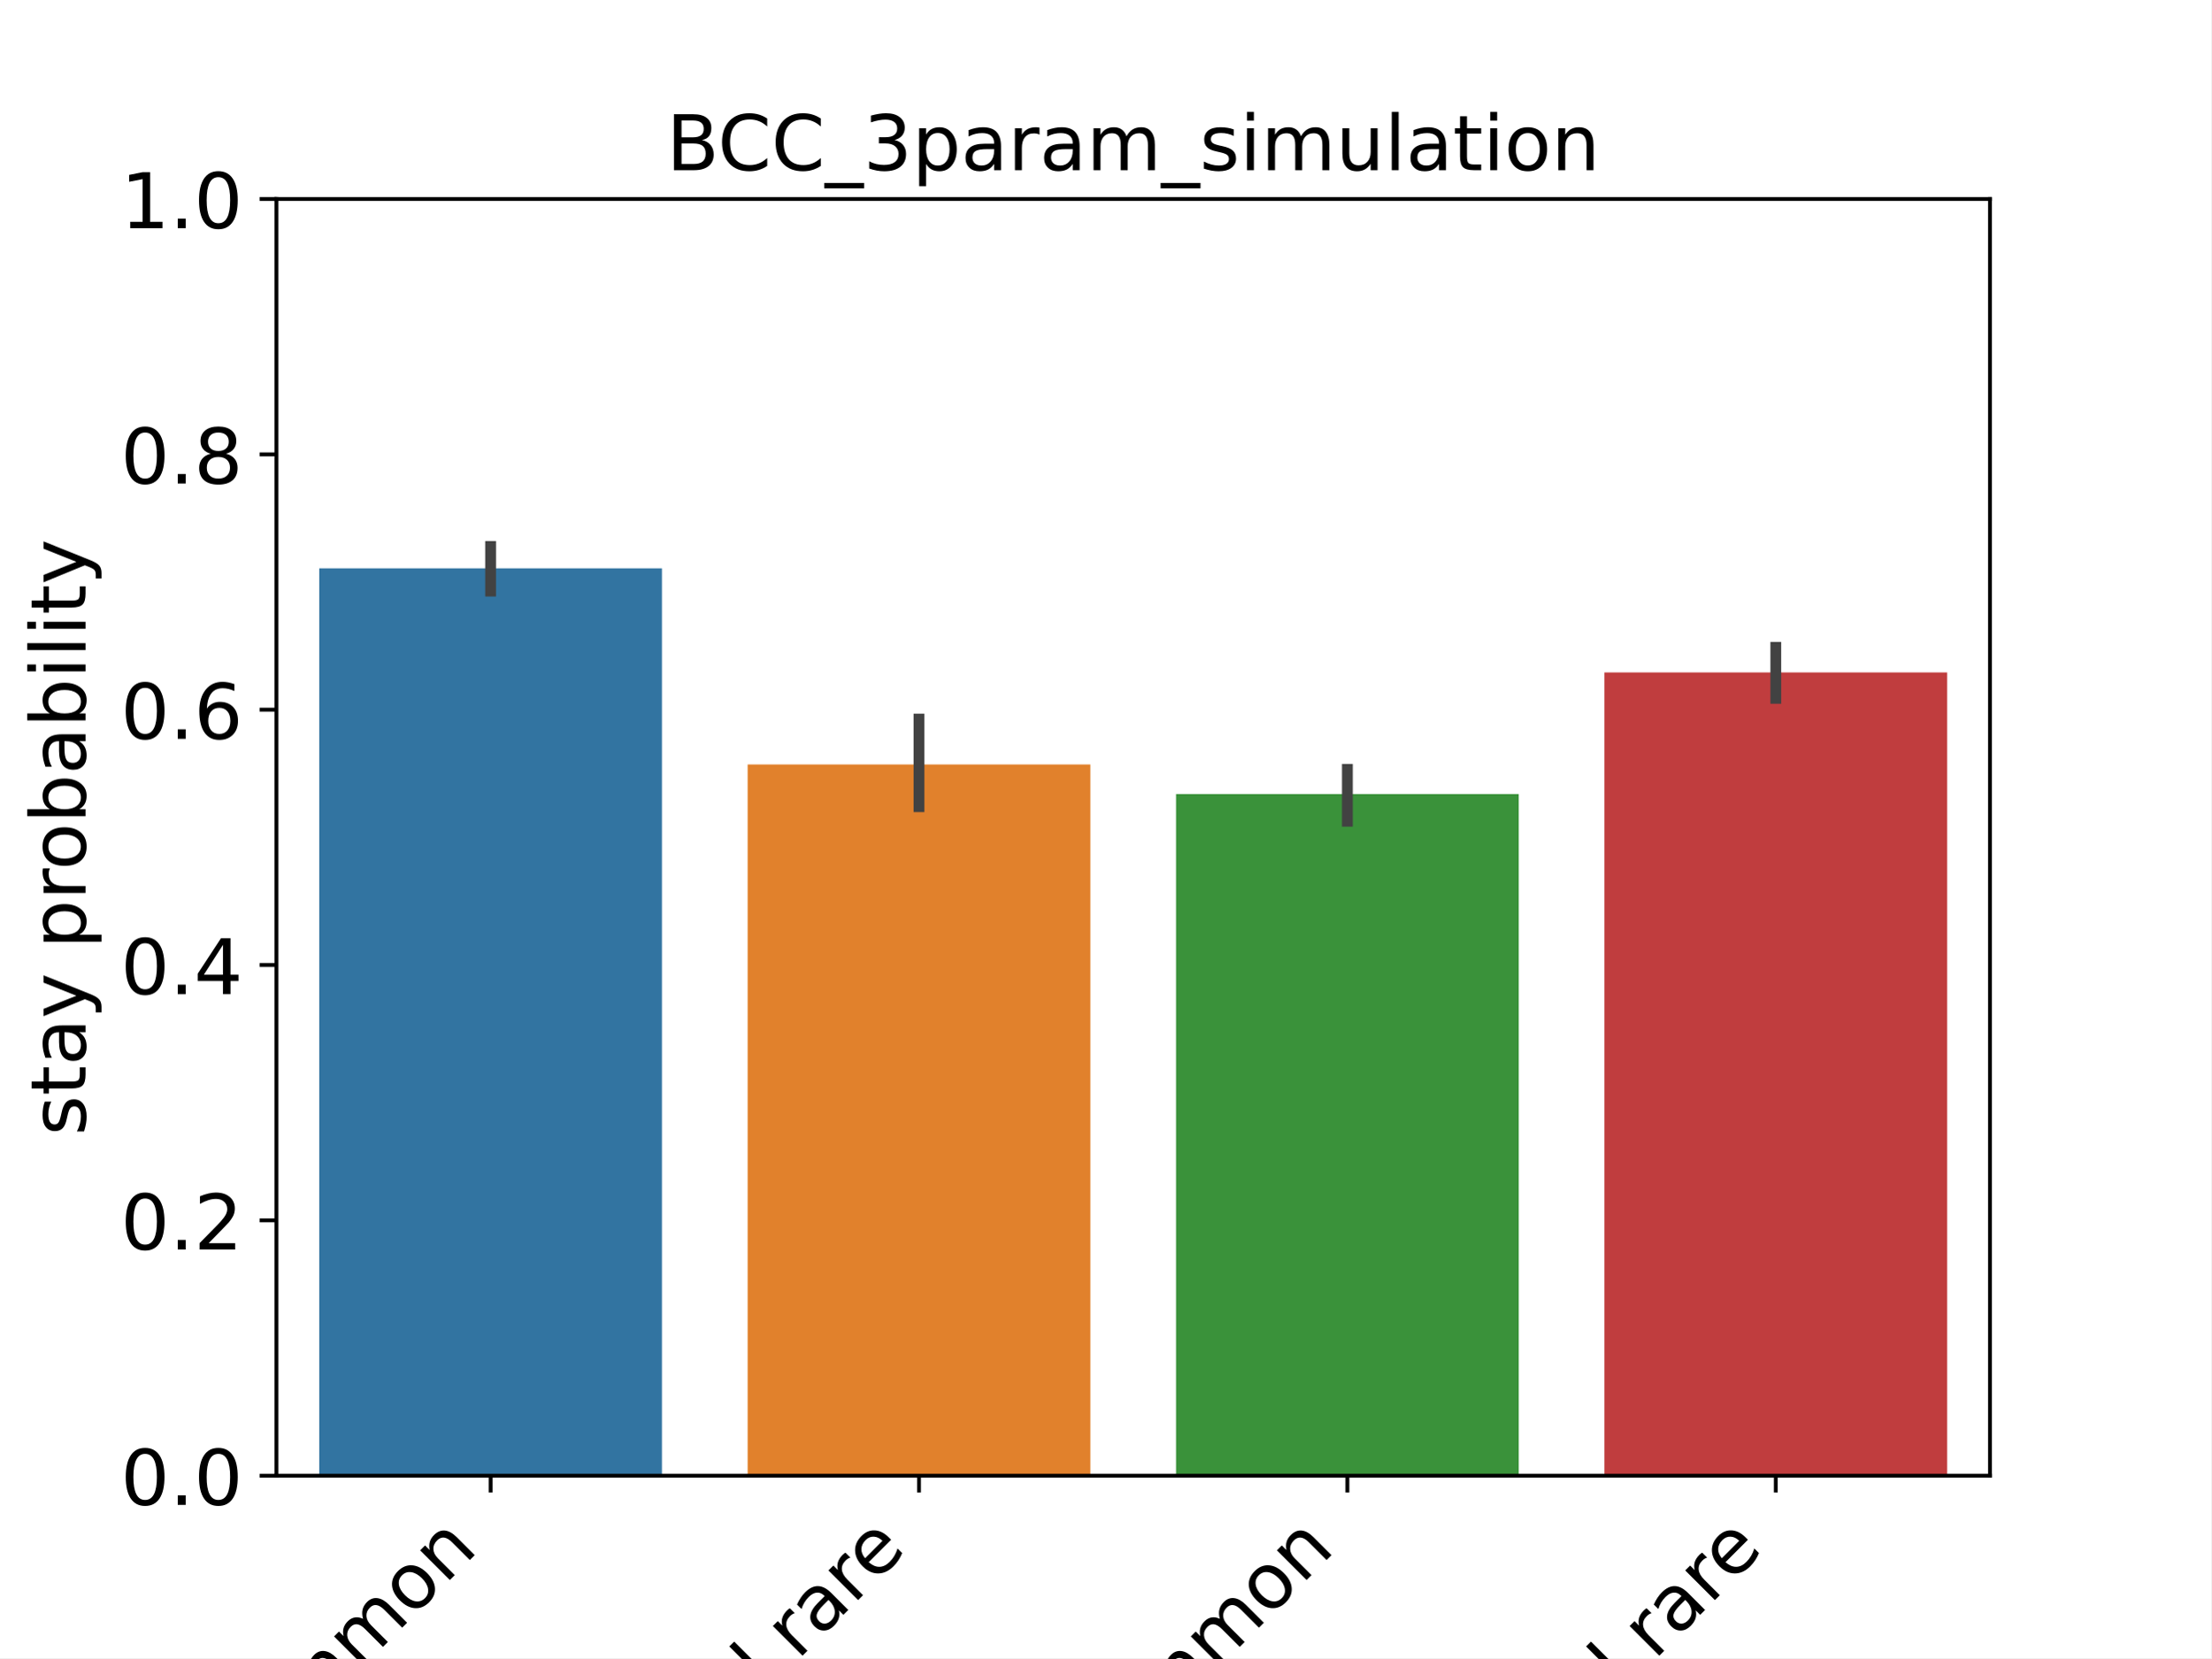
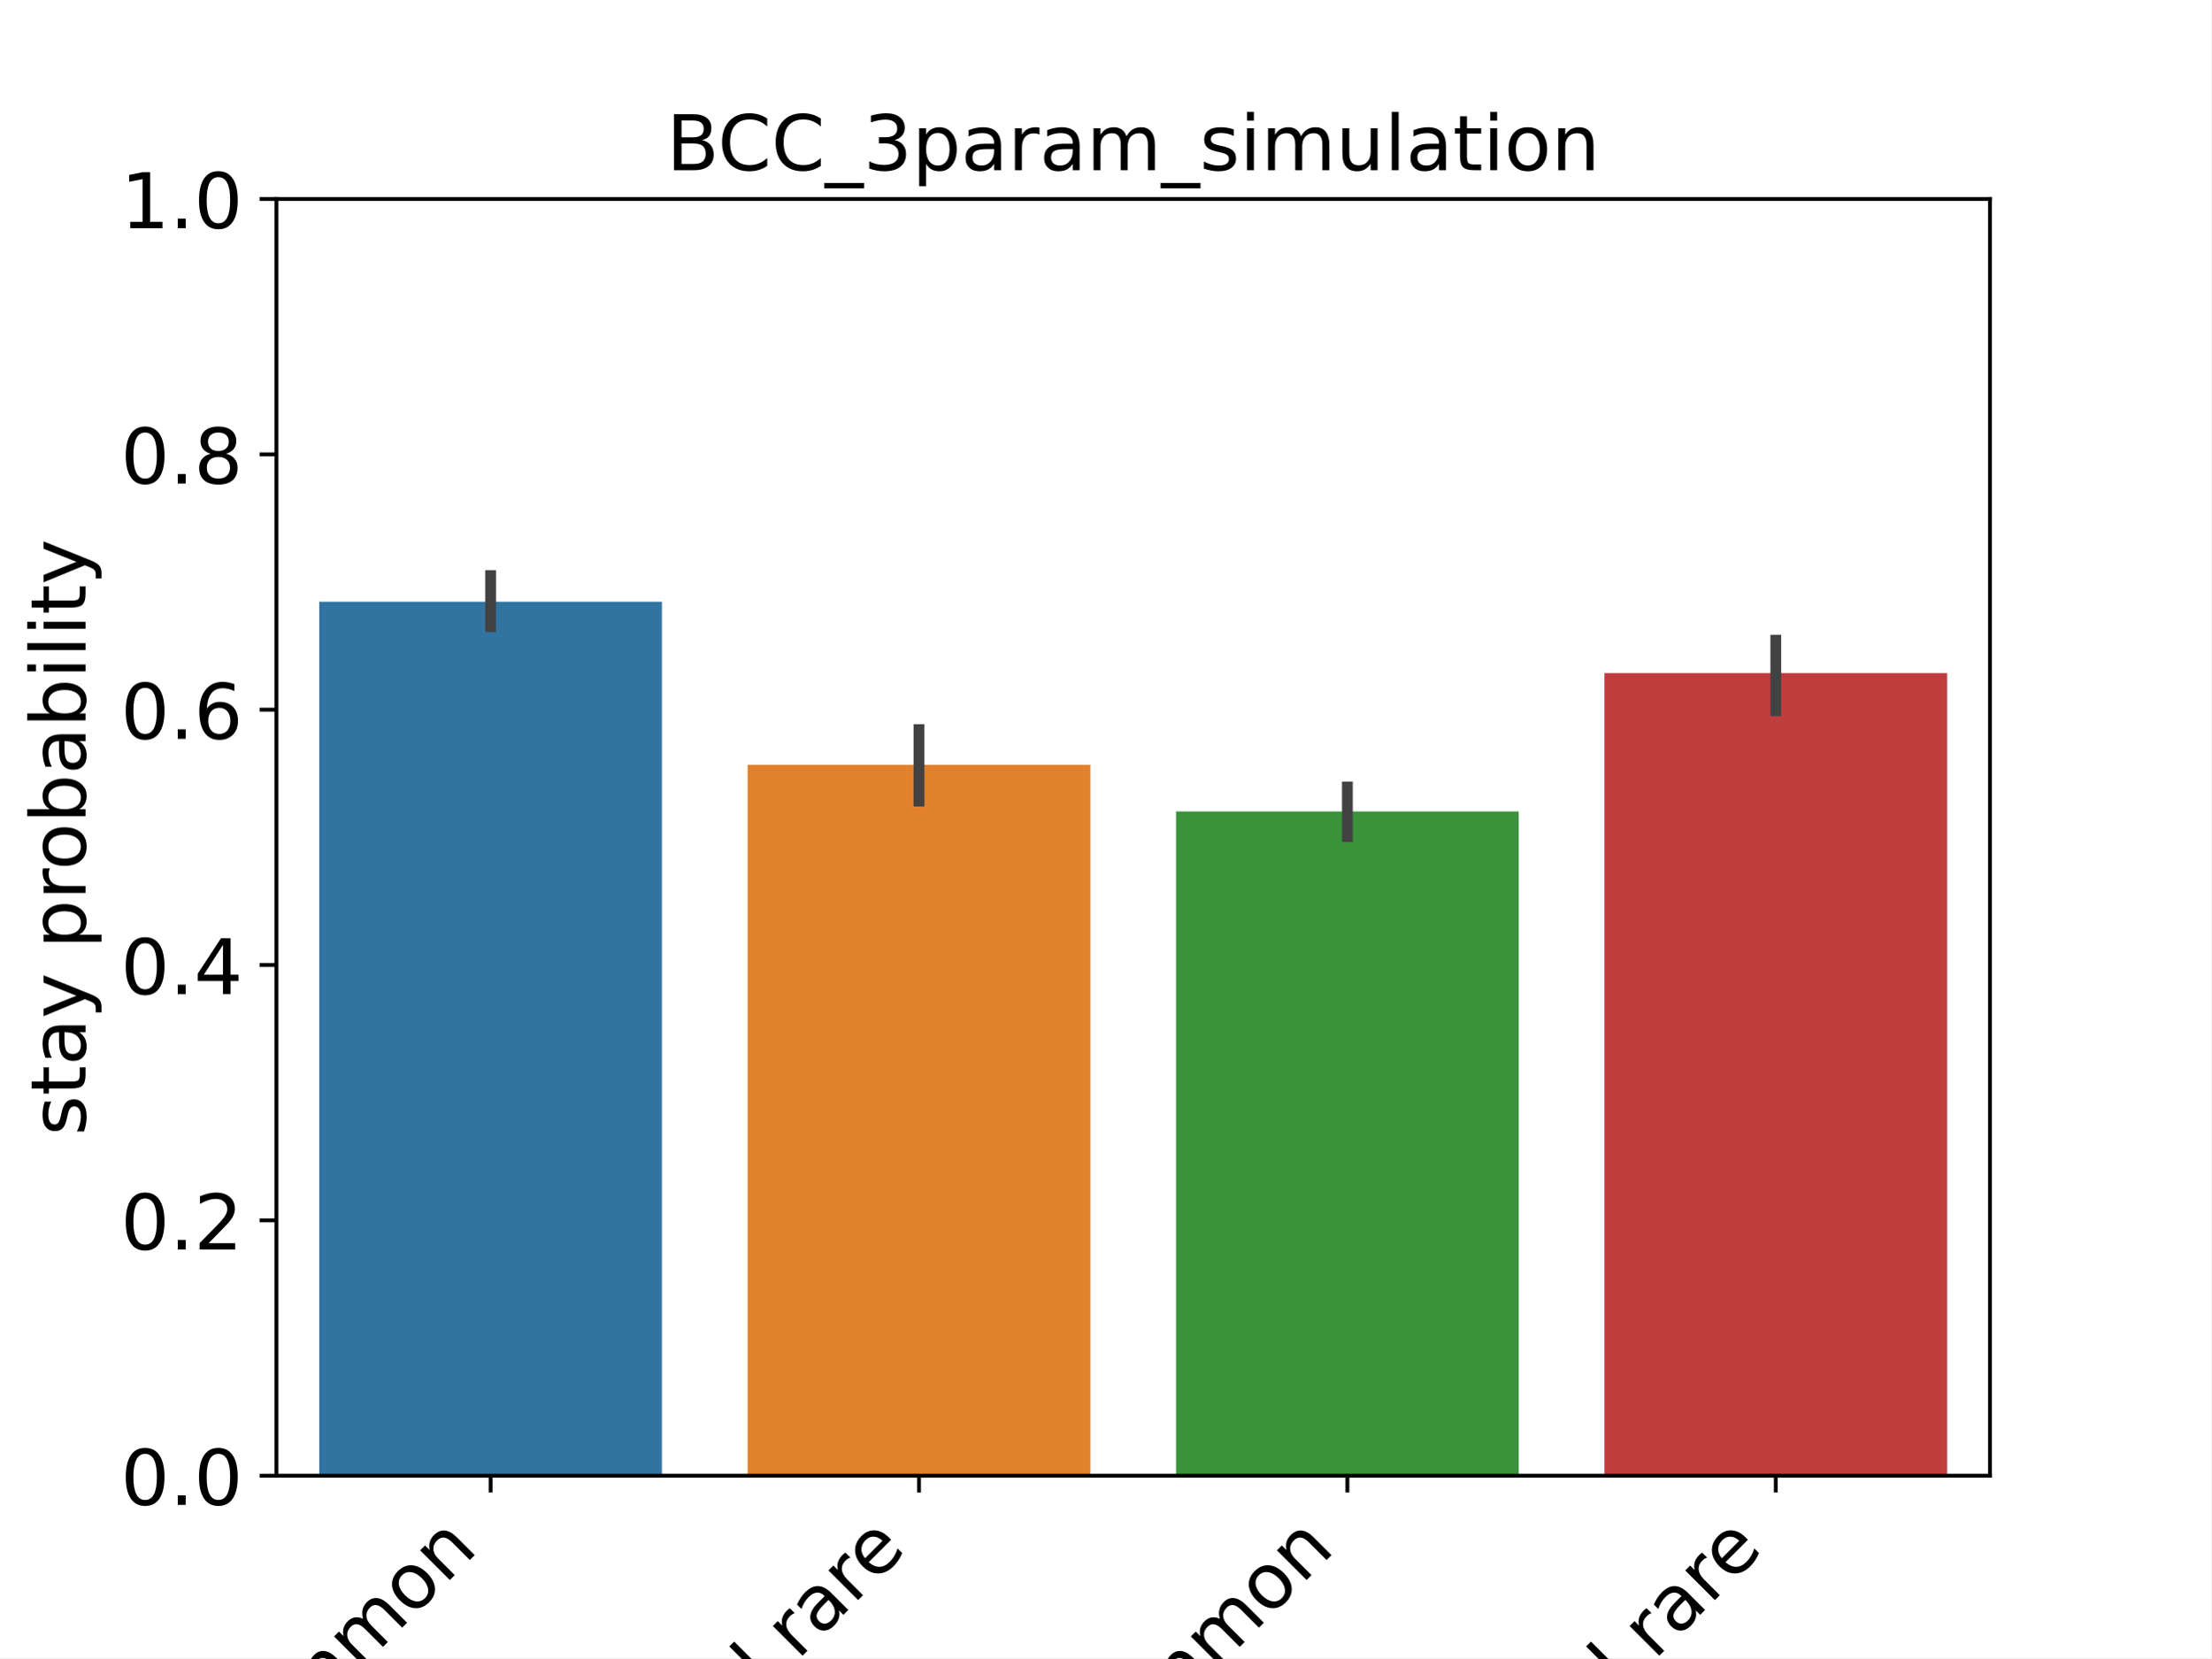
<svg xmlns="http://www.w3.org/2000/svg" xmlns:xlink="http://www.w3.org/1999/xlink" width="460.8pt" height="345.6pt" viewBox="0 0 460.8 345.6" version="1.1">
  <defs>
    <style type="text/css">*{stroke-linejoin: round; stroke-linecap: butt}</style>
  </defs>
  <g id="figure_1">
    <g id="patch_1">
      <path d="M 0 345.6  L 460.8 345.6  L 460.8 0  L 0 0  z " style="fill: #ffffff" />
    </g>
    <g id="axes_1">
      <g id="patch_2">
        <path d="M 57.6 307.584  L 414.72 307.584  L 414.72 41.472  L 57.6 41.472  z " style="fill: #ffffff" />
      </g>
      <g id="patch_3">
-         <path d="M 66.528 307.584  L 137.952 307.584  L 137.952 118.461  L 66.528 118.461  z " clip-path="url(#p6660780051)" style="fill: #3274a1" />
+         <path d="M 66.528 307.584  L 137.952 307.584  L 137.952 125.421  L 66.528 125.421  z " clip-path="url(#p9ae6e12a68)" style="fill: #3274a1" />
      </g>
      <g id="patch_4">
-         <path d="M 155.808 307.584  L 227.232 307.584  L 227.232 159.337  L 155.808 159.337  z " clip-path="url(#p6660780051)" style="fill: #e1812c" />
+         <path d="M 155.808 307.584  L 227.232 307.584  L 227.232 159.405  L 155.808 159.405  z " clip-path="url(#p9ae6e12a68)" style="fill: #e1812c" />
      </g>
      <g id="patch_5">
-         <path d="M 245.088 307.584  L 316.512 307.584  L 316.512 165.501  L 245.088 165.501  z " clip-path="url(#p6660780051)" style="fill: #3a923a" />
+         <path d="M 245.088 307.584  L 316.512 307.584  L 316.512 169.13  L 245.088 169.13  z " clip-path="url(#p9ae6e12a68)" style="fill: #3a923a" />
      </g>
      <g id="patch_6">
-         <path d="M 334.368 307.584  L 405.792 307.584  L 405.792 140.158  L 334.368 140.158  z " clip-path="url(#p6660780051)" style="fill: #c03d3e" />
+         <path d="M 334.368 307.584  L 405.792 307.584  L 405.792 140.295  L 334.368 140.295  z " clip-path="url(#p9ae6e12a68)" style="fill: #c03d3e" />
      </g>
      <g id="matplotlib.axis_1">
        <g id="xtick_1">
          <g id="line2d_1">
            <defs>
-               <path id="m462960d45a" d="M 0 0  L 0 3.5  " style="stroke: #000000; stroke-width: 0.8" />
+               <path id="mb61fffdb12" d="M 0 0  L 0 3.5  " style="stroke: #000000; stroke-width: 0.8" />
            </defs>
            <g>
-               <use xlink:href="#m462960d45a" x="102.24" y="307.584" style="stroke: #000000; stroke-width: 0.8" />
+               <use xlink:href="#mb61fffdb12" x="102.24" y="307.584" style="stroke: #000000; stroke-width: 0.8" />
            </g>
          </g>
          <g id="text_1">
            <g transform="translate(-6.307962 429.3757) rotate(-45) scale(0.16 -0.16)">
              <defs>
                <path id="DejaVuSans-72" d="M 2631 2963  Q 2534 3019 2420 3045  Q 2306 3072 2169 3072  Q 1681 3072 1420 2755  Q 1159 2438 1159 1844  L 1159 0  L 581 0  L 581 3500  L 1159 3500  L 1159 2956  Q 1341 3275 1631 3429  Q 1922 3584 2338 3584  Q 2397 3584 2469 3576  Q 2541 3569 2628 3553  L 2631 2963  z " transform="scale(0.015625)" />
                <path id="DejaVuSans-65" d="M 3597 1894  L 3597 1613  L 953 1613  Q 991 1019 1311 708  Q 1631 397 2203 397  Q 2534 397 2845 478  Q 3156 559 3463 722  L 3463 178  Q 3153 47 2828 -22  Q 2503 -91 2169 -91  Q 1331 -91 842 396  Q 353 884 353 1716  Q 353 2575 817 3079  Q 1281 3584 2069 3584  Q 2775 3584 3186 3129  Q 3597 2675 3597 1894  z M 3022 2063  Q 3016 2534 2758 2815  Q 2500 3097 2075 3097  Q 1594 3097 1305 2825  Q 1016 2553 972 2059  L 3022 2063  z " transform="scale(0.015625)" />
                <path id="DejaVuSans-77" d="M 269 3500  L 844 3500  L 1563 769  L 2278 3500  L 2956 3500  L 3675 769  L 4391 3500  L 4966 3500  L 4050 0  L 3372 0  L 2619 2869  L 1863 0  L 1184 0  L 269 3500  z " transform="scale(0.015625)" />
                <path id="DejaVuSans-61" d="M 2194 1759  Q 1497 1759 1228 1600  Q 959 1441 959 1056  Q 959 750 1161 570  Q 1363 391 1709 391  Q 2188 391 2477 730  Q 2766 1069 2766 1631  L 2766 1759  L 2194 1759  z M 3341 1997  L 3341 0  L 2766 0  L 2766 531  Q 2569 213 2275 61  Q 1981 -91 1556 -91  Q 1019 -91 701 211  Q 384 513 384 1019  Q 384 1609 779 1909  Q 1175 2209 1959 2209  L 2766 2209  L 2766 2266  Q 2766 2663 2505 2880  Q 2244 3097 1772 3097  Q 1472 3097 1187 3025  Q 903 2953 641 2809  L 641 3341  Q 956 3463 1253 3523  Q 1550 3584 1831 3584  Q 2591 3584 2966 3190  Q 3341 2797 3341 1997  z " transform="scale(0.015625)" />
                <path id="DejaVuSans-64" d="M 2906 2969  L 2906 4863  L 3481 4863  L 3481 0  L 2906 0  L 2906 525  Q 2725 213 2448 61  Q 2172 -91 1784 -91  Q 1150 -91 751 415  Q 353 922 353 1747  Q 353 2572 751 3078  Q 1150 3584 1784 3584  Q 2172 3584 2448 3432  Q 2725 3281 2906 2969  z M 947 1747  Q 947 1113 1208 752  Q 1469 391 1925 391  Q 2381 391 2643 752  Q 2906 1113 2906 1747  Q 2906 2381 2643 2742  Q 2381 3103 1925 3103  Q 1469 3103 1208 2742  Q 947 2381 947 1747  z " transform="scale(0.015625)" />
                <path id="DejaVuSans-20" transform="scale(0.015625)" />
                <path id="DejaVuSans-63" d="M 3122 3366  L 3122 2828  Q 2878 2963 2633 3030  Q 2388 3097 2138 3097  Q 1578 3097 1268 2742  Q 959 2388 959 1747  Q 959 1106 1268 751  Q 1578 397 2138 397  Q 2388 397 2633 464  Q 2878 531 3122 666  L 3122 134  Q 2881 22 2623 -34  Q 2366 -91 2075 -91  Q 1284 -91 818 406  Q 353 903 353 1747  Q 353 2603 823 3093  Q 1294 3584 2113 3584  Q 2378 3584 2631 3529  Q 2884 3475 3122 3366  z " transform="scale(0.015625)" />
                <path id="DejaVuSans-6f" d="M 1959 3097  Q 1497 3097 1228 2736  Q 959 2375 959 1747  Q 959 1119 1226 758  Q 1494 397 1959 397  Q 2419 397 2687 759  Q 2956 1122 2956 1747  Q 2956 2369 2687 2733  Q 2419 3097 1959 3097  z M 1959 3584  Q 2709 3584 3137 3096  Q 3566 2609 3566 1747  Q 3566 888 3137 398  Q 2709 -91 1959 -91  Q 1206 -91 779 398  Q 353 888 353 1747  Q 353 2609 779 3096  Q 1206 3584 1959 3584  z " transform="scale(0.015625)" />
                <path id="DejaVuSans-6d" d="M 3328 2828  Q 3544 3216 3844 3400  Q 4144 3584 4550 3584  Q 5097 3584 5394 3201  Q 5691 2819 5691 2113  L 5691 0  L 5113 0  L 5113 2094  Q 5113 2597 4934 2840  Q 4756 3084 4391 3084  Q 3944 3084 3684 2787  Q 3425 2491 3425 1978  L 3425 0  L 2847 0  L 2847 2094  Q 2847 2600 2669 2842  Q 2491 3084 2119 3084  Q 1678 3084 1418 2786  Q 1159 2488 1159 1978  L 1159 0  L 581 0  L 581 3500  L 1159 3500  L 1159 2956  Q 1356 3278 1631 3431  Q 1906 3584 2284 3584  Q 2666 3584 2933 3390  Q 3200 3197 3328 2828  z " transform="scale(0.015625)" />
                <path id="DejaVuSans-6e" d="M 3513 2113  L 3513 0  L 2938 0  L 2938 2094  Q 2938 2591 2744 2837  Q 2550 3084 2163 3084  Q 1697 3084 1428 2787  Q 1159 2491 1159 1978  L 1159 0  L 581 0  L 581 3500  L 1159 3500  L 1159 2956  Q 1366 3272 1645 3428  Q 1925 3584 2291 3584  Q 2894 3584 3203 3211  Q 3513 2838 3513 2113  z " transform="scale(0.015625)" />
              </defs>
              <use xlink:href="#DejaVuSans-72" />
              <use xlink:href="#DejaVuSans-65" x="38.863" />
              <use xlink:href="#DejaVuSans-77" x="100.387" />
              <use xlink:href="#DejaVuSans-61" x="182.174" />
              <use xlink:href="#DejaVuSans-72" x="243.453" />
              <use xlink:href="#DejaVuSans-64" x="282.816" />
              <use xlink:href="#DejaVuSans-65" x="346.293" />
              <use xlink:href="#DejaVuSans-64" x="407.816" />
              <use xlink:href="#DejaVuSans-20" x="471.293" />
              <use xlink:href="#DejaVuSans-63" x="503.08" />
              <use xlink:href="#DejaVuSans-6f" x="558.061" />
              <use xlink:href="#DejaVuSans-6d" x="619.242" />
              <use xlink:href="#DejaVuSans-6d" x="716.654" />
              <use xlink:href="#DejaVuSans-6f" x="814.066" />
              <use xlink:href="#DejaVuSans-6e" x="875.248" />
            </g>
          </g>
        </g>
        <g id="xtick_2">
          <g id="line2d_2">
            <g>
-               <use xlink:href="#m462960d45a" x="191.52" y="307.584" style="stroke: #000000; stroke-width: 0.8" />
+               <use xlink:href="#mb61fffdb12" x="191.52" y="307.584" style="stroke: #000000; stroke-width: 0.8" />
            </g>
          </g>
          <g id="text_2">
            <g transform="translate(109.3065 403.0413) rotate(-45) scale(0.16 -0.16)">
              <use xlink:href="#DejaVuSans-72" />
              <use xlink:href="#DejaVuSans-65" x="38.863" />
              <use xlink:href="#DejaVuSans-77" x="100.387" />
              <use xlink:href="#DejaVuSans-61" x="182.174" />
              <use xlink:href="#DejaVuSans-72" x="243.453" />
              <use xlink:href="#DejaVuSans-64" x="282.816" />
              <use xlink:href="#DejaVuSans-65" x="346.293" />
              <use xlink:href="#DejaVuSans-64" x="407.816" />
              <use xlink:href="#DejaVuSans-20" x="471.293" />
              <use xlink:href="#DejaVuSans-72" x="503.08" />
              <use xlink:href="#DejaVuSans-61" x="544.193" />
              <use xlink:href="#DejaVuSans-72" x="605.473" />
              <use xlink:href="#DejaVuSans-65" x="644.336" />
            </g>
          </g>
        </g>
        <g id="xtick_3">
          <g id="line2d_3">
            <g>
-               <use xlink:href="#m462960d45a" x="280.8" y="307.584" style="stroke: #000000; stroke-width: 0.8" />
+               <use xlink:href="#mb61fffdb12" x="280.8" y="307.584" style="stroke: #000000; stroke-width: 0.8" />
            </g>
          </g>
          <g id="text_3">
            <g transform="translate(157.9119 443.7158) rotate(-45) scale(0.16 -0.16)">
              <defs>
                <path id="DejaVuSans-75" d="M 544 1381  L 544 3500  L 1119 3500  L 1119 1403  Q 1119 906 1312 657  Q 1506 409 1894 409  Q 2359 409 2629 706  Q 2900 1003 2900 1516  L 2900 3500  L 3475 3500  L 3475 0  L 2900 0  L 2900 538  Q 2691 219 2414 64  Q 2138 -91 1772 -91  Q 1169 -91 856 284  Q 544 659 544 1381  z M 1991 3584  L 1991 3584  z " transform="scale(0.015625)" />
              </defs>
              <use xlink:href="#DejaVuSans-75" />
              <use xlink:href="#DejaVuSans-6e" x="63.379" />
              <use xlink:href="#DejaVuSans-72" x="126.758" />
              <use xlink:href="#DejaVuSans-65" x="165.621" />
              <use xlink:href="#DejaVuSans-77" x="227.145" />
              <use xlink:href="#DejaVuSans-61" x="308.932" />
              <use xlink:href="#DejaVuSans-72" x="370.211" />
              <use xlink:href="#DejaVuSans-64" x="409.574" />
              <use xlink:href="#DejaVuSans-65" x="473.051" />
              <use xlink:href="#DejaVuSans-64" x="534.574" />
              <use xlink:href="#DejaVuSans-20" x="598.051" />
              <use xlink:href="#DejaVuSans-63" x="629.838" />
              <use xlink:href="#DejaVuSans-6f" x="684.818" />
              <use xlink:href="#DejaVuSans-6d" x="746" />
              <use xlink:href="#DejaVuSans-6d" x="843.412" />
              <use xlink:href="#DejaVuSans-6f" x="940.824" />
              <use xlink:href="#DejaVuSans-6e" x="1002.006" />
            </g>
          </g>
        </g>
        <g id="xtick_4">
          <g id="line2d_4">
            <g>
-               <use xlink:href="#m462960d45a" x="370.08" y="307.584" style="stroke: #000000; stroke-width: 0.8" />
+               <use xlink:href="#mb61fffdb12" x="370.08" y="307.584" style="stroke: #000000; stroke-width: 0.8" />
            </g>
          </g>
          <g id="text_4">
            <g transform="translate(273.5263 417.3814) rotate(-45) scale(0.16 -0.16)">
              <use xlink:href="#DejaVuSans-75" />
              <use xlink:href="#DejaVuSans-6e" x="63.379" />
              <use xlink:href="#DejaVuSans-72" x="126.758" />
              <use xlink:href="#DejaVuSans-65" x="165.621" />
              <use xlink:href="#DejaVuSans-77" x="227.145" />
              <use xlink:href="#DejaVuSans-61" x="308.932" />
              <use xlink:href="#DejaVuSans-72" x="370.211" />
              <use xlink:href="#DejaVuSans-64" x="409.574" />
              <use xlink:href="#DejaVuSans-65" x="473.051" />
              <use xlink:href="#DejaVuSans-64" x="534.574" />
              <use xlink:href="#DejaVuSans-20" x="598.051" />
              <use xlink:href="#DejaVuSans-72" x="629.838" />
              <use xlink:href="#DejaVuSans-61" x="670.951" />
              <use xlink:href="#DejaVuSans-72" x="732.23" />
              <use xlink:href="#DejaVuSans-65" x="771.094" />
            </g>
          </g>
        </g>
      </g>
      <g id="matplotlib.axis_2">
        <g id="ytick_1">
          <g id="line2d_5">
            <defs>
-               <path id="me08cf07b61" d="M 0 0  L -3.5 0  " style="stroke: #000000; stroke-width: 0.8" />
+               <path id="m89617ce042" d="M 0 0  L -3.5 0  " style="stroke: #000000; stroke-width: 0.8" />
            </defs>
            <g>
-               <use xlink:href="#me08cf07b61" x="57.6" y="307.584" style="stroke: #000000; stroke-width: 0.8" />
+               <use xlink:href="#m89617ce042" x="57.6" y="307.584" style="stroke: #000000; stroke-width: 0.8" />
            </g>
          </g>
          <g id="text_5">
            <g transform="translate(25.155 313.6628) scale(0.16 -0.16)">
              <defs>
                <path id="DejaVuSans-30" d="M 2034 4250  Q 1547 4250 1301 3770  Q 1056 3291 1056 2328  Q 1056 1369 1301 889  Q 1547 409 2034 409  Q 2525 409 2770 889  Q 3016 1369 3016 2328  Q 3016 3291 2770 3770  Q 2525 4250 2034 4250  z M 2034 4750  Q 2819 4750 3233 4129  Q 3647 3509 3647 2328  Q 3647 1150 3233 529  Q 2819 -91 2034 -91  Q 1250 -91 836 529  Q 422 1150 422 2328  Q 422 3509 836 4129  Q 1250 4750 2034 4750  z " transform="scale(0.015625)" />
                <path id="DejaVuSans-2e" d="M 684 794  L 1344 794  L 1344 0  L 684 0  L 684 794  z " transform="scale(0.015625)" />
              </defs>
              <use xlink:href="#DejaVuSans-30" />
              <use xlink:href="#DejaVuSans-2e" x="63.623" />
              <use xlink:href="#DejaVuSans-30" x="95.41" />
            </g>
          </g>
        </g>
        <g id="ytick_2">
          <g id="line2d_6">
            <g>
-               <use xlink:href="#me08cf07b61" x="57.6" y="254.362" style="stroke: #000000; stroke-width: 0.8" />
+               <use xlink:href="#m89617ce042" x="57.6" y="254.362" style="stroke: #000000; stroke-width: 0.8" />
            </g>
          </g>
          <g id="text_6">
            <g transform="translate(25.155 260.4403) scale(0.16 -0.16)">
              <defs>
                <path id="DejaVuSans-32" d="M 1228 531  L 3431 531  L 3431 0  L 469 0  L 469 531  Q 828 903 1448 1529  Q 2069 2156 2228 2338  Q 2531 2678 2651 2914  Q 2772 3150 2772 3378  Q 2772 3750 2511 3984  Q 2250 4219 1831 4219  Q 1534 4219 1204 4116  Q 875 4013 500 3803  L 500 4441  Q 881 4594 1212 4672  Q 1544 4750 1819 4750  Q 2544 4750 2975 4387  Q 3406 4025 3406 3419  Q 3406 3131 3298 2873  Q 3191 2616 2906 2266  Q 2828 2175 2409 1742  Q 1991 1309 1228 531  z " transform="scale(0.015625)" />
              </defs>
              <use xlink:href="#DejaVuSans-30" />
              <use xlink:href="#DejaVuSans-2e" x="63.623" />
              <use xlink:href="#DejaVuSans-32" x="95.41" />
            </g>
          </g>
        </g>
        <g id="ytick_3">
          <g id="line2d_7">
            <g>
-               <use xlink:href="#me08cf07b61" x="57.6" y="201.139" style="stroke: #000000; stroke-width: 0.8" />
+               <use xlink:href="#m89617ce042" x="57.6" y="201.139" style="stroke: #000000; stroke-width: 0.8" />
            </g>
          </g>
          <g id="text_7">
            <g transform="translate(25.155 207.2179) scale(0.16 -0.16)">
              <defs>
                <path id="DejaVuSans-34" d="M 2419 4116  L 825 1625  L 2419 1625  L 2419 4116  z M 2253 4666  L 3047 4666  L 3047 1625  L 3713 1625  L 3713 1100  L 3047 1100  L 3047 0  L 2419 0  L 2419 1100  L 313 1100  L 313 1709  L 2253 4666  z " transform="scale(0.015625)" />
              </defs>
              <use xlink:href="#DejaVuSans-30" />
              <use xlink:href="#DejaVuSans-2e" x="63.623" />
              <use xlink:href="#DejaVuSans-34" x="95.41" />
            </g>
          </g>
        </g>
        <g id="ytick_4">
          <g id="line2d_8">
            <g>
-               <use xlink:href="#me08cf07b61" x="57.6" y="147.917" style="stroke: #000000; stroke-width: 0.8" />
+               <use xlink:href="#m89617ce042" x="57.6" y="147.917" style="stroke: #000000; stroke-width: 0.8" />
            </g>
          </g>
          <g id="text_8">
            <g transform="translate(25.155 153.9955) scale(0.16 -0.16)">
              <defs>
                <path id="DejaVuSans-36" d="M 2113 2584  Q 1688 2584 1439 2293  Q 1191 2003 1191 1497  Q 1191 994 1439 701  Q 1688 409 2113 409  Q 2538 409 2786 701  Q 3034 994 3034 1497  Q 3034 2003 2786 2293  Q 2538 2584 2113 2584  z M 3366 4563  L 3366 3988  Q 3128 4100 2886 4159  Q 2644 4219 2406 4219  Q 1781 4219 1451 3797  Q 1122 3375 1075 2522  Q 1259 2794 1537 2939  Q 1816 3084 2150 3084  Q 2853 3084 3261 2657  Q 3669 2231 3669 1497  Q 3669 778 3244 343  Q 2819 -91 2113 -91  Q 1303 -91 875 529  Q 447 1150 447 2328  Q 447 3434 972 4092  Q 1497 4750 2381 4750  Q 2619 4750 2861 4703  Q 3103 4656 3366 4563  z " transform="scale(0.015625)" />
              </defs>
              <use xlink:href="#DejaVuSans-30" />
              <use xlink:href="#DejaVuSans-2e" x="63.623" />
              <use xlink:href="#DejaVuSans-36" x="95.41" />
            </g>
          </g>
        </g>
        <g id="ytick_5">
          <g id="line2d_9">
            <g>
-               <use xlink:href="#me08cf07b61" x="57.6" y="94.694" style="stroke: #000000; stroke-width: 0.8" />
+               <use xlink:href="#m89617ce042" x="57.6" y="94.694" style="stroke: #000000; stroke-width: 0.8" />
            </g>
          </g>
          <g id="text_9">
            <g transform="translate(25.155 100.7731) scale(0.16 -0.16)">
              <defs>
                <path id="DejaVuSans-38" d="M 2034 2216  Q 1584 2216 1326 1975  Q 1069 1734 1069 1313  Q 1069 891 1326 650  Q 1584 409 2034 409  Q 2484 409 2743 651  Q 3003 894 3003 1313  Q 3003 1734 2745 1975  Q 2488 2216 2034 2216  z M 1403 2484  Q 997 2584 770 2862  Q 544 3141 544 3541  Q 544 4100 942 4425  Q 1341 4750 2034 4750  Q 2731 4750 3128 4425  Q 3525 4100 3525 3541  Q 3525 3141 3298 2862  Q 3072 2584 2669 2484  Q 3125 2378 3379 2068  Q 3634 1759 3634 1313  Q 3634 634 3220 271  Q 2806 -91 2034 -91  Q 1263 -91 848 271  Q 434 634 434 1313  Q 434 1759 690 2068  Q 947 2378 1403 2484  z M 1172 3481  Q 1172 3119 1398 2916  Q 1625 2713 2034 2713  Q 2441 2713 2670 2916  Q 2900 3119 2900 3481  Q 2900 3844 2670 4047  Q 2441 4250 2034 4250  Q 1625 4250 1398 4047  Q 1172 3844 1172 3481  z " transform="scale(0.015625)" />
              </defs>
              <use xlink:href="#DejaVuSans-30" />
              <use xlink:href="#DejaVuSans-2e" x="63.623" />
              <use xlink:href="#DejaVuSans-38" x="95.41" />
            </g>
          </g>
        </g>
        <g id="ytick_6">
          <g id="line2d_10">
            <g>
-               <use xlink:href="#me08cf07b61" x="57.6" y="41.472" style="stroke: #000000; stroke-width: 0.8" />
+               <use xlink:href="#m89617ce042" x="57.6" y="41.472" style="stroke: #000000; stroke-width: 0.8" />
            </g>
          </g>
          <g id="text_10">
            <g transform="translate(25.155 47.55075) scale(0.16 -0.16)">
              <defs>
                <path id="DejaVuSans-31" d="M 794 531  L 1825 531  L 1825 4091  L 703 3866  L 703 4441  L 1819 4666  L 2450 4666  L 2450 531  L 3481 531  L 3481 0  L 794 0  L 794 531  z " transform="scale(0.015625)" />
              </defs>
              <use xlink:href="#DejaVuSans-31" />
              <use xlink:href="#DejaVuSans-2e" x="63.623" />
              <use xlink:href="#DejaVuSans-30" x="95.41" />
            </g>
          </g>
        </g>
        <g id="text_11">
          <g transform="translate(17.8275 236.693) rotate(-90) scale(0.16 -0.16)">
            <defs>
              <path id="DejaVuSans-73" d="M 2834 3397  L 2834 2853  Q 2591 2978 2328 3040  Q 2066 3103 1784 3103  Q 1356 3103 1142 2972  Q 928 2841 928 2578  Q 928 2378 1081 2264  Q 1234 2150 1697 2047  L 1894 2003  Q 2506 1872 2764 1633  Q 3022 1394 3022 966  Q 3022 478 2636 193  Q 2250 -91 1575 -91  Q 1294 -91 989 -36  Q 684 19 347 128  L 347 722  Q 666 556 975 473  Q 1284 391 1588 391  Q 1994 391 2212 530  Q 2431 669 2431 922  Q 2431 1156 2273 1281  Q 2116 1406 1581 1522  L 1381 1569  Q 847 1681 609 1914  Q 372 2147 372 2553  Q 372 3047 722 3315  Q 1072 3584 1716 3584  Q 2034 3584 2315 3537  Q 2597 3491 2834 3397  z " transform="scale(0.015625)" />
              <path id="DejaVuSans-74" d="M 1172 4494  L 1172 3500  L 2356 3500  L 2356 3053  L 1172 3053  L 1172 1153  Q 1172 725 1289 603  Q 1406 481 1766 481  L 2356 481  L 2356 0  L 1766 0  Q 1100 0 847 248  Q 594 497 594 1153  L 594 3053  L 172 3053  L 172 3500  L 594 3500  L 594 4494  L 1172 4494  z " transform="scale(0.015625)" />
              <path id="DejaVuSans-79" d="M 2059 -325  Q 1816 -950 1584 -1140  Q 1353 -1331 966 -1331  L 506 -1331  L 506 -850  L 844 -850  Q 1081 -850 1212 -737  Q 1344 -625 1503 -206  L 1606 56  L 191 3500  L 800 3500  L 1894 763  L 2988 3500  L 3597 3500  L 2059 -325  z " transform="scale(0.015625)" />
              <path id="DejaVuSans-70" d="M 1159 525  L 1159 -1331  L 581 -1331  L 581 3500  L 1159 3500  L 1159 2969  Q 1341 3281 1617 3432  Q 1894 3584 2278 3584  Q 2916 3584 3314 3078  Q 3713 2572 3713 1747  Q 3713 922 3314 415  Q 2916 -91 2278 -91  Q 1894 -91 1617 61  Q 1341 213 1159 525  z M 3116 1747  Q 3116 2381 2855 2742  Q 2594 3103 2138 3103  Q 1681 3103 1420 2742  Q 1159 2381 1159 1747  Q 1159 1113 1420 752  Q 1681 391 2138 391  Q 2594 391 2855 752  Q 3116 1113 3116 1747  z " transform="scale(0.015625)" />
              <path id="DejaVuSans-62" d="M 3116 1747  Q 3116 2381 2855 2742  Q 2594 3103 2138 3103  Q 1681 3103 1420 2742  Q 1159 2381 1159 1747  Q 1159 1113 1420 752  Q 1681 391 2138 391  Q 2594 391 2855 752  Q 3116 1113 3116 1747  z M 1159 2969  Q 1341 3281 1617 3432  Q 1894 3584 2278 3584  Q 2916 3584 3314 3078  Q 3713 2572 3713 1747  Q 3713 922 3314 415  Q 2916 -91 2278 -91  Q 1894 -91 1617 61  Q 1341 213 1159 525  L 1159 0  L 581 0  L 581 4863  L 1159 4863  L 1159 2969  z " transform="scale(0.015625)" />
              <path id="DejaVuSans-69" d="M 603 3500  L 1178 3500  L 1178 0  L 603 0  L 603 3500  z M 603 4863  L 1178 4863  L 1178 4134  L 603 4134  L 603 4863  z " transform="scale(0.015625)" />
              <path id="DejaVuSans-6c" d="M 603 4863  L 1178 4863  L 1178 0  L 603 0  L 603 4863  z " transform="scale(0.015625)" />
            </defs>
            <use xlink:href="#DejaVuSans-73" />
            <use xlink:href="#DejaVuSans-74" x="52.1" />
            <use xlink:href="#DejaVuSans-61" x="91.309" />
            <use xlink:href="#DejaVuSans-79" x="152.588" />
            <use xlink:href="#DejaVuSans-20" x="211.768" />
            <use xlink:href="#DejaVuSans-70" x="243.555" />
            <use xlink:href="#DejaVuSans-72" x="307.031" />
            <use xlink:href="#DejaVuSans-6f" x="345.895" />
            <use xlink:href="#DejaVuSans-62" x="407.076" />
            <use xlink:href="#DejaVuSans-61" x="470.553" />
            <use xlink:href="#DejaVuSans-62" x="531.832" />
            <use xlink:href="#DejaVuSans-69" x="595.309" />
            <use xlink:href="#DejaVuSans-6c" x="623.092" />
            <use xlink:href="#DejaVuSans-69" x="650.875" />
            <use xlink:href="#DejaVuSans-74" x="678.658" />
            <use xlink:href="#DejaVuSans-79" x="717.867" />
          </g>
        </g>
      </g>
      <g id="line2d_11">
-         <path d="M 102.24 123.204  L 102.24 113.896  " clip-path="url(#p6660780051)" style="fill: none; stroke: #424242; stroke-width: 2.25; stroke-linecap: square" />
+         <path d="M 102.24 130.605  L 102.24 119.968  " clip-path="url(#p9ae6e12a68)" style="fill: none; stroke: #424242; stroke-width: 2.25; stroke-linecap: square" />
      </g>
      <g id="line2d_12">
-         <path d="M 191.52 168.146  L 191.52 149.885  " clip-path="url(#p6660780051)" style="fill: none; stroke: #424242; stroke-width: 2.25; stroke-linecap: square" />
+         <path d="M 191.52 166.98  L 191.52 152.069  " clip-path="url(#p9ae6e12a68)" style="fill: none; stroke: #424242; stroke-width: 2.25; stroke-linecap: square" />
      </g>
      <g id="line2d_13">
-         <path d="M 280.8 171.179  L 280.8 160.355  " clip-path="url(#p6660780051)" style="fill: none; stroke: #424242; stroke-width: 2.25; stroke-linecap: square" />
+         <path d="M 280.8 174.373  L 280.8 164.023  " clip-path="url(#p9ae6e12a68)" style="fill: none; stroke: #424242; stroke-width: 2.25; stroke-linecap: square" />
      </g>
      <g id="line2d_14">
-         <path d="M 370.08 145.556  L 370.08 134.919  " clip-path="url(#p6660780051)" style="fill: none; stroke: #424242; stroke-width: 2.25; stroke-linecap: square" />
+         <path d="M 370.08 148.14  L 370.08 133.436  " clip-path="url(#p9ae6e12a68)" style="fill: none; stroke: #424242; stroke-width: 2.25; stroke-linecap: square" />
      </g>
      <g id="patch_7">
        <path d="M 57.6 307.584  L 57.6 41.472  " style="fill: none; stroke: #000000; stroke-width: 0.8; stroke-linejoin: miter; stroke-linecap: square" />
      </g>
      <g id="patch_8">
        <path d="M 414.72 307.584  L 414.72 41.472  " style="fill: none; stroke: #000000; stroke-width: 0.8; stroke-linejoin: miter; stroke-linecap: square" />
      </g>
      <g id="patch_9">
        <path d="M 57.6 307.584  L 414.72 307.584  " style="fill: none; stroke: #000000; stroke-width: 0.8; stroke-linejoin: miter; stroke-linecap: square" />
      </g>
      <g id="patch_10">
        <path d="M 57.6 41.472  L 414.72 41.472  " style="fill: none; stroke: #000000; stroke-width: 0.8; stroke-linejoin: miter; stroke-linecap: square" />
      </g>
      <g id="text_12">
        <g transform="translate(138.8825 35.472) scale(0.16 -0.16)">
          <defs>
            <path id="DejaVuSans-42" d="M 1259 2228  L 1259 519  L 2272 519  Q 2781 519 3026 730  Q 3272 941 3272 1375  Q 3272 1813 3026 2020  Q 2781 2228 2272 2228  L 1259 2228  z M 1259 4147  L 1259 2741  L 2194 2741  Q 2656 2741 2882 2914  Q 3109 3088 3109 3444  Q 3109 3797 2882 3972  Q 2656 4147 2194 4147  L 1259 4147  z M 628 4666  L 2241 4666  Q 2963 4666 3353 4366  Q 3744 4066 3744 3513  Q 3744 3084 3544 2831  Q 3344 2578 2956 2516  Q 3422 2416 3680 2098  Q 3938 1781 3938 1306  Q 3938 681 3513 340  Q 3088 0 2303 0  L 628 0  L 628 4666  z " transform="scale(0.015625)" />
            <path id="DejaVuSans-43" d="M 4122 4306  L 4122 3641  Q 3803 3938 3442 4084  Q 3081 4231 2675 4231  Q 1875 4231 1450 3742  Q 1025 3253 1025 2328  Q 1025 1406 1450 917  Q 1875 428 2675 428  Q 3081 428 3442 575  Q 3803 722 4122 1019  L 4122 359  Q 3791 134 3420 21  Q 3050 -91 2638 -91  Q 1578 -91 968 557  Q 359 1206 359 2328  Q 359 3453 968 4101  Q 1578 4750 2638 4750  Q 3056 4750 3426 4639  Q 3797 4528 4122 4306  z " transform="scale(0.015625)" />
            <path id="DejaVuSans-5f" d="M 3263 -1063  L 3263 -1509  L -63 -1509  L -63 -1063  L 3263 -1063  z " transform="scale(0.015625)" />
            <path id="DejaVuSans-33" d="M 2597 2516  Q 3050 2419 3304 2112  Q 3559 1806 3559 1356  Q 3559 666 3084 287  Q 2609 -91 1734 -91  Q 1441 -91 1130 -33  Q 819 25 488 141  L 488 750  Q 750 597 1062 519  Q 1375 441 1716 441  Q 2309 441 2620 675  Q 2931 909 2931 1356  Q 2931 1769 2642 2001  Q 2353 2234 1838 2234  L 1294 2234  L 1294 2753  L 1863 2753  Q 2328 2753 2575 2939  Q 2822 3125 2822 3475  Q 2822 3834 2567 4026  Q 2313 4219 1838 4219  Q 1578 4219 1281 4162  Q 984 4106 628 3988  L 628 4550  Q 988 4650 1302 4700  Q 1616 4750 1894 4750  Q 2613 4750 3031 4423  Q 3450 4097 3450 3541  Q 3450 3153 3228 2886  Q 3006 2619 2597 2516  z " transform="scale(0.015625)" />
          </defs>
          <use xlink:href="#DejaVuSans-42" />
          <use xlink:href="#DejaVuSans-43" x="66.854" />
          <use xlink:href="#DejaVuSans-43" x="136.678" />
          <use xlink:href="#DejaVuSans-5f" x="206.502" />
          <use xlink:href="#DejaVuSans-33" x="256.502" />
          <use xlink:href="#DejaVuSans-70" x="320.125" />
          <use xlink:href="#DejaVuSans-61" x="383.602" />
          <use xlink:href="#DejaVuSans-72" x="444.881" />
          <use xlink:href="#DejaVuSans-61" x="485.994" />
          <use xlink:href="#DejaVuSans-6d" x="547.273" />
          <use xlink:href="#DejaVuSans-5f" x="644.686" />
          <use xlink:href="#DejaVuSans-73" x="694.686" />
          <use xlink:href="#DejaVuSans-69" x="746.785" />
          <use xlink:href="#DejaVuSans-6d" x="774.568" />
          <use xlink:href="#DejaVuSans-75" x="871.98" />
          <use xlink:href="#DejaVuSans-6c" x="935.359" />
          <use xlink:href="#DejaVuSans-61" x="963.143" />
          <use xlink:href="#DejaVuSans-74" x="1024.422" />
          <use xlink:href="#DejaVuSans-69" x="1063.631" />
          <use xlink:href="#DejaVuSans-6f" x="1091.414" />
          <use xlink:href="#DejaVuSans-6e" x="1152.596" />
        </g>
      </g>
    </g>
  </g>
  <defs>
-     <clipPath id="p6660780051">
+     <clipPath id="p9ae6e12a68">
      <rect x="57.6" y="41.472" width="357.12" height="266.112" />
    </clipPath>
  </defs>
</svg>
